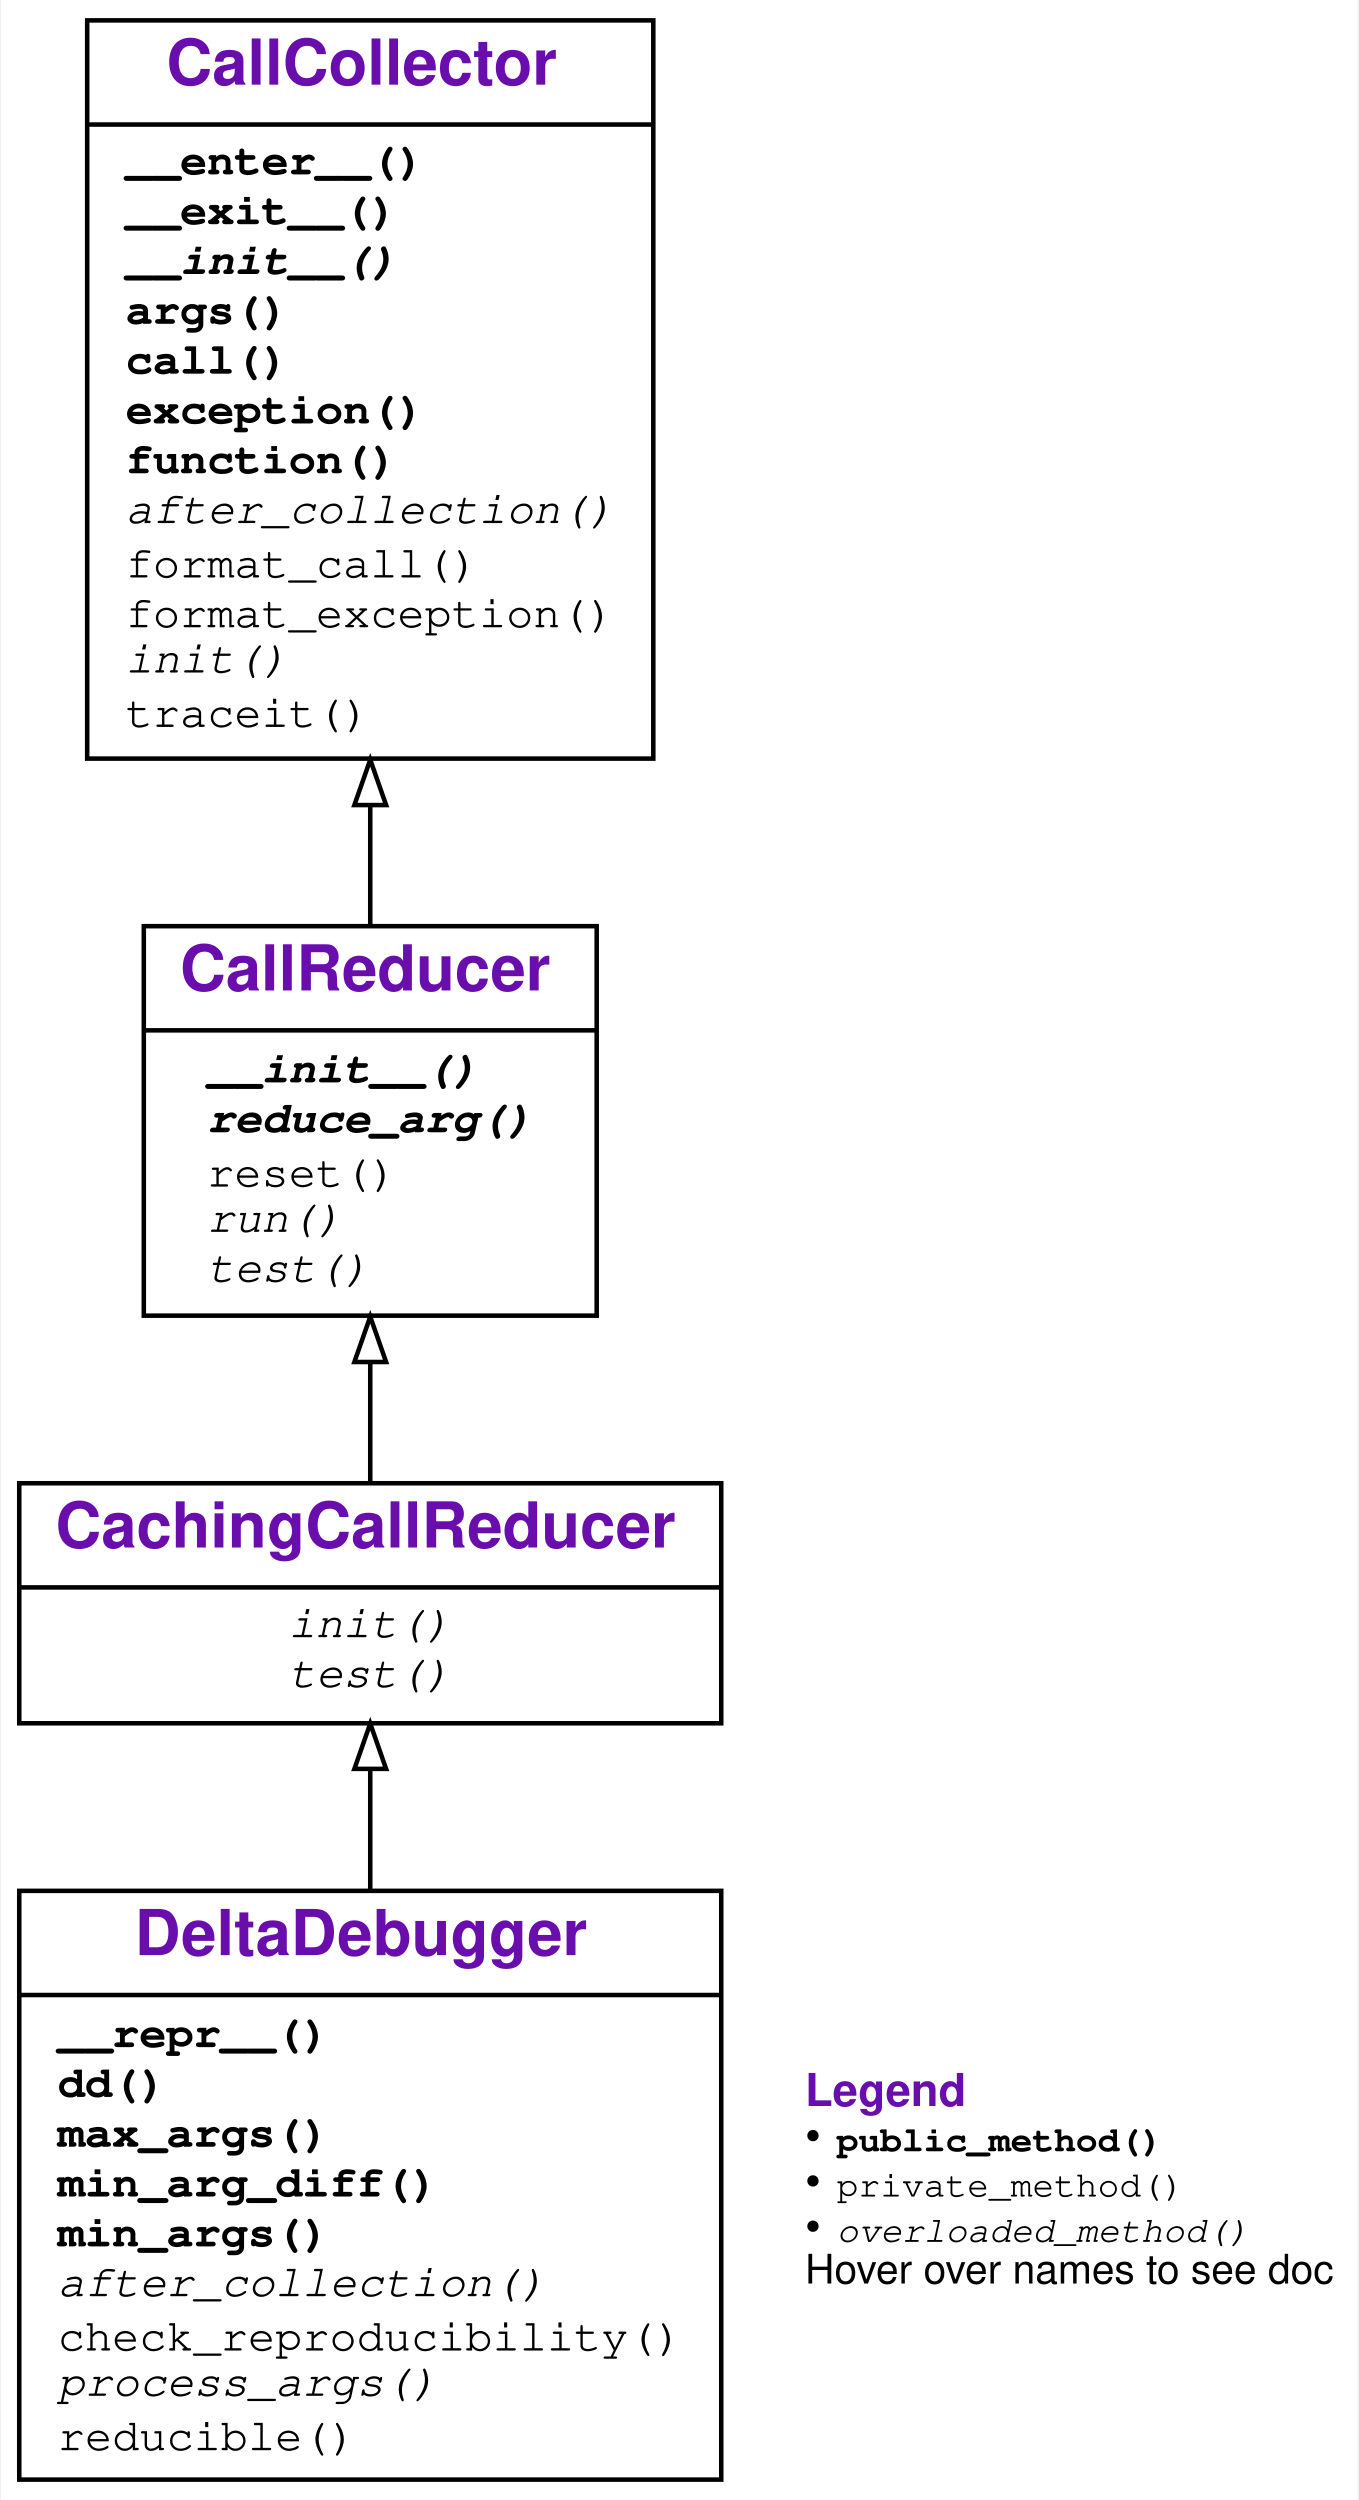
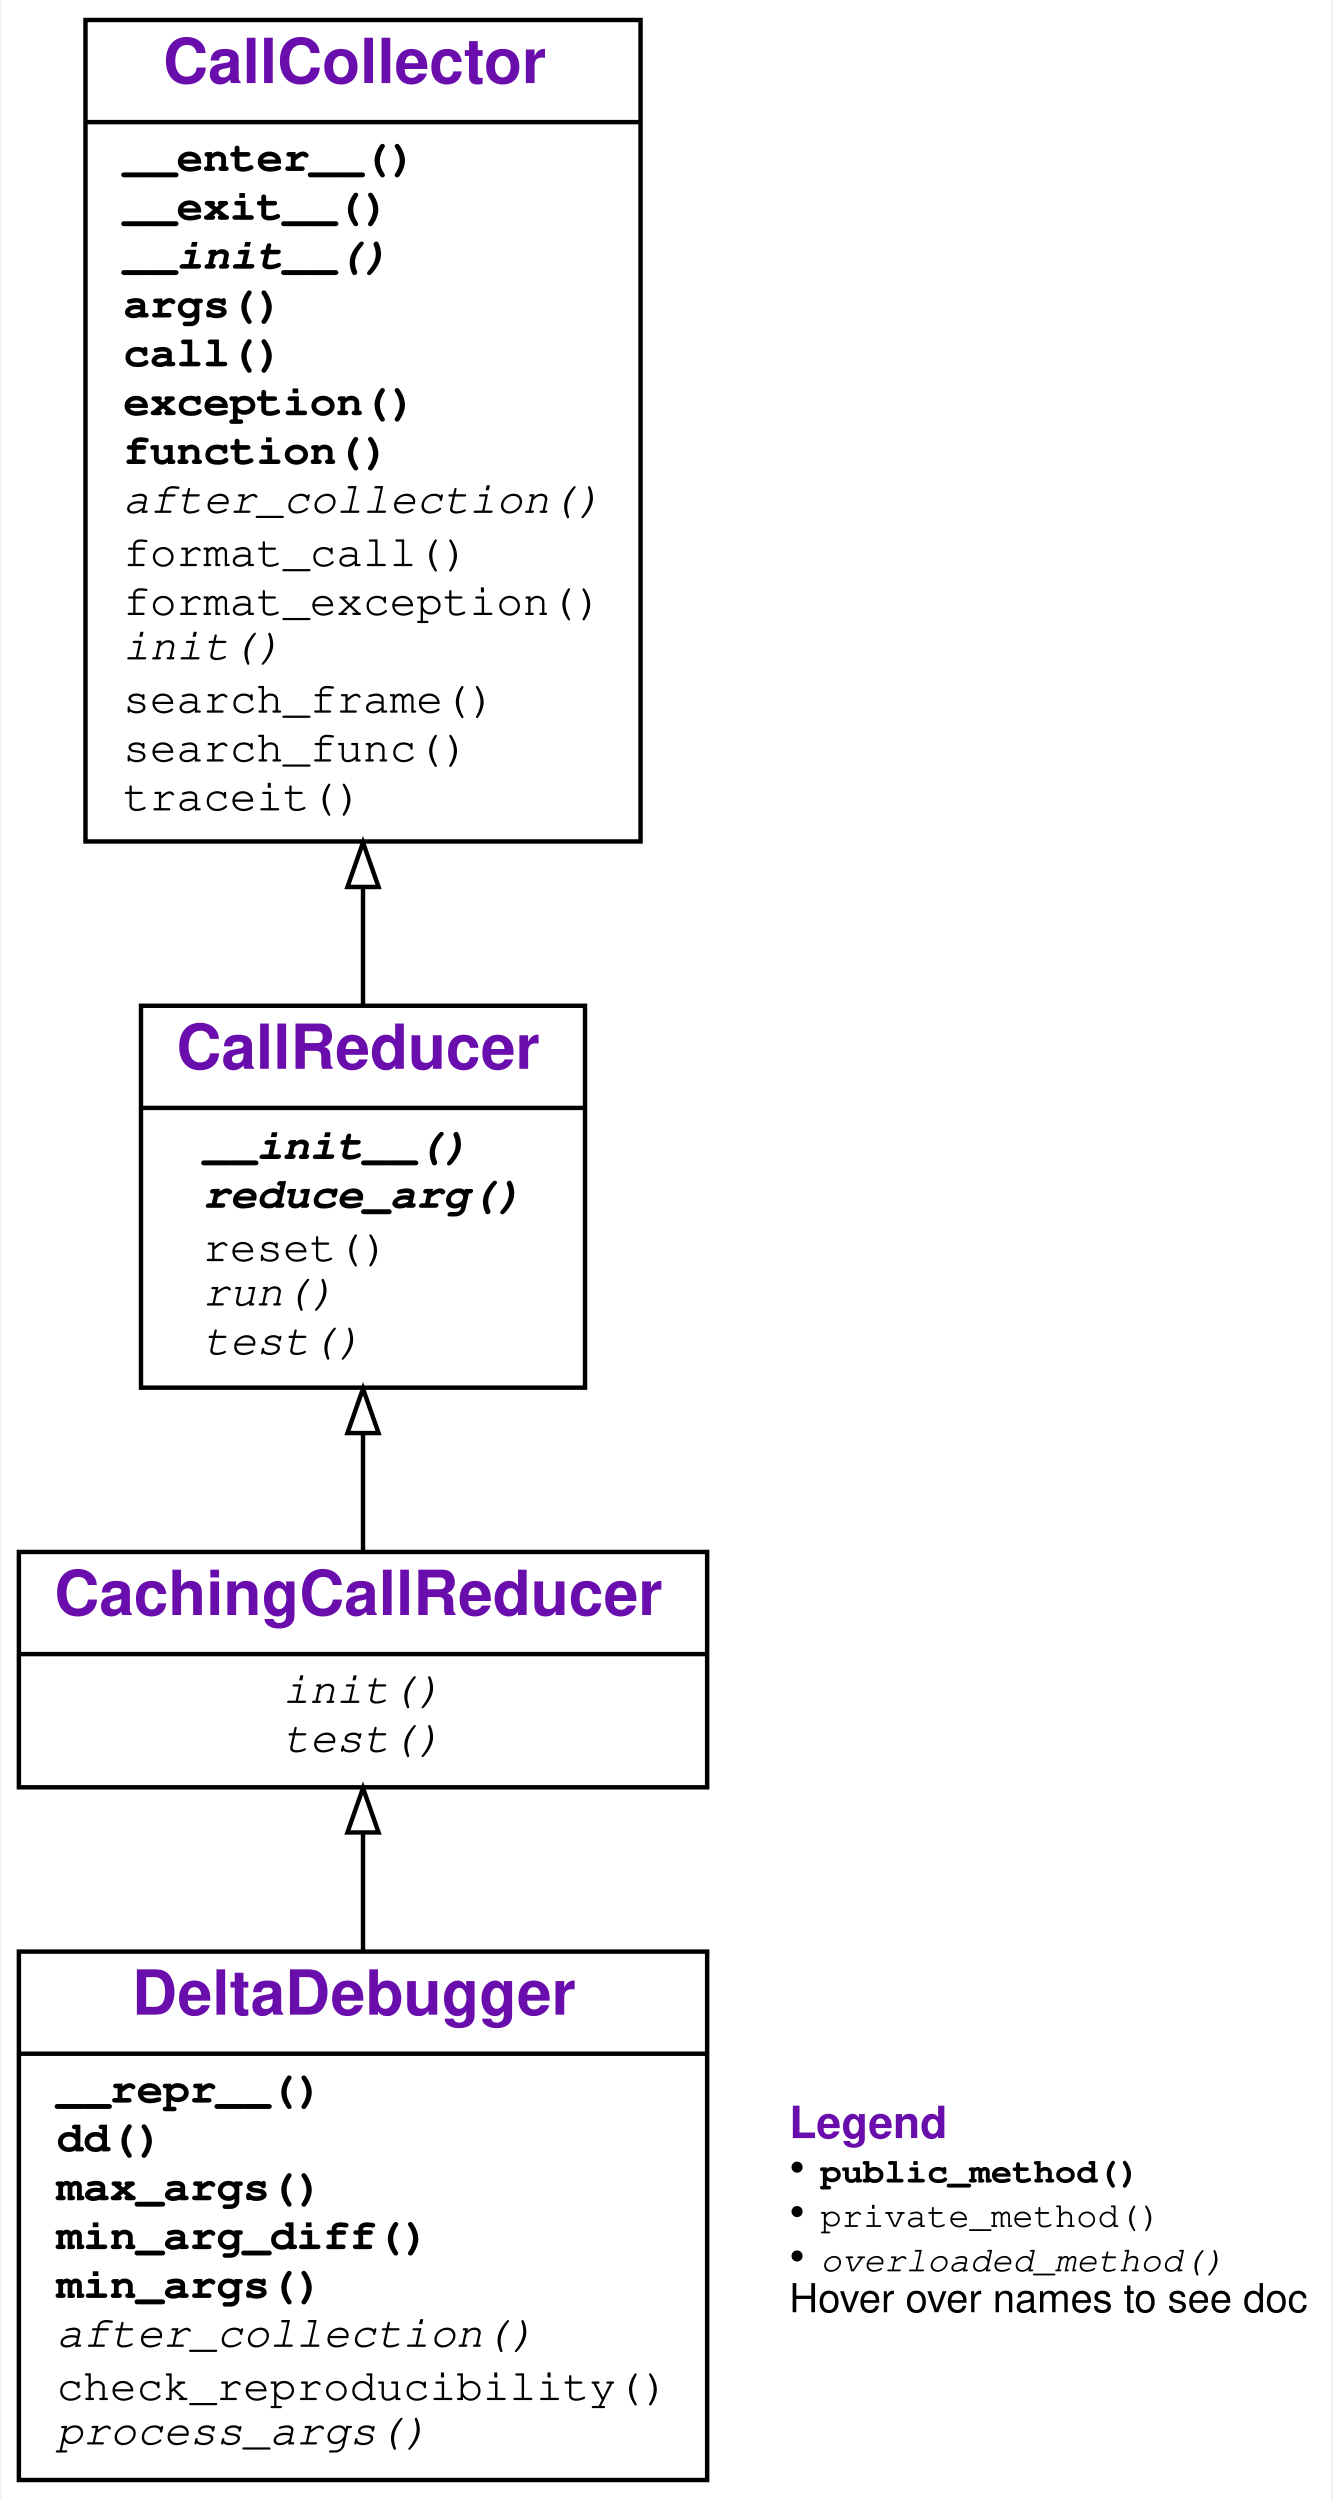
- <svg xmlns="http://www.w3.org/2000/svg" xmlns:xlink="http://www.w3.org/1999/xlink" width="300pt" height="552pt" viewBox="0.00 0.00 299.50 552.00">
-   <g id="graph0" class="graph" transform="scale(1 1) rotate(0) translate(4 548)">
+ <svg xmlns="http://www.w3.org/2000/svg" xmlns:xlink="http://www.w3.org/1999/xlink" width="300pt" height="563pt" viewBox="0.00 0.00 299.50 563.00">
+   <g id="graph0" class="graph" transform="scale(1 1) rotate(0) translate(4 559)">
    <g id="a_graph0">
      <a xlink:title="DeltaDebugger class hierarchy">
-         <polygon fill="#ffffff" stroke="transparent" points="-4,4 -4,-548 295.5,-548 295.5,4 -4,4" />
+         <polygon fill="#ffffff" stroke="transparent" points="-4,4 -4,-559 295.5,-559 295.5,4 -4,4" />
      </a>
    </g>
    <g id="node1" class="node">
      <g id="a_node1">
        <a xlink:href="#" xlink:title="class DeltaDebugger:&#10;Like CallReducer, but cache test outcomes.">
-           <polygon fill="none" stroke="#000000" points="0,-.5 0,-130.5 155,-130.5 155,-.5 0,-.5" />
-           <text text-anchor="start" x="25.5" y="-116.3" font-family="Raleway, Helvetica, Arial, sans-serif" font-weight="bold" font-size="14.00" fill="#6a0dad">DeltaDebugger</text>
-           <polyline fill="none" stroke="#000000" points="0,-107.5 155,-107.5 " />
+           <polygon fill="none" stroke="#000000" points="0,-.5 0,-119.5 155,-119.5 155,-.5 0,-.5" />
+           <text text-anchor="start" x="25.5" y="-105.3" font-family="Raleway, Helvetica, Arial, sans-serif" font-weight="bold" font-size="14.00" fill="#6a0dad">DeltaDebugger</text>
+           <polyline fill="none" stroke="#000000" points="0,-96.5 155,-96.5 " />
          <g id="a_node1_0">
            <a xlink:href="#" xlink:title="DeltaDebugger">
              <g id="a_node1_1">
                <a xlink:href="#" xlink:title="__repr__(self):&#10;Return a string representation of the minimized call.">
-                   <text text-anchor="start" x="8.5" y="-96" font-family="'Fira Mono', 'Source Code Pro', 'Courier', monospace" font-weight="bold" font-size="10.00" fill="#000000">__repr__()</text>
+                   <text text-anchor="start" x="8.5" y="-85.5" font-family="'Fira Mono', 'Source Code Pro', 'Courier', monospace" font-weight="bold" font-size="10.00" fill="#000000">__repr__()</text>
                </a>
              </g>
              <g id="a_node1_2">
                <a xlink:href="#" xlink:title="dd(self, var_to_be_reduced, fail_args, mode='-'):&#10;General Delta Debugging.&#10;fail_args - a dict of (failure-inducing) function arguments;&#10;fail_args[var_to_be_reduced] - the input to apply dd on.&#10;mode tells how the algorithm should operate:&#10;'-': minimize input (ddmin),&#10;'+': maximizing input (ddmax),&#10;'+-': minimizing pass/fail difference (dd)&#10;Returns a triple (pass, fail, diff)&#10;with maximized passing input, minimized failing input,&#10;and their difference (elems in fail, but not in pass).">
-                   <text text-anchor="start" x="8.5" y="-85" font-family="'Fira Mono', 'Source Code Pro', 'Courier', monospace" font-weight="bold" font-size="10.00" fill="#000000">dd()</text>
+                   <text text-anchor="start" x="8.5" y="-74.5" font-family="'Fira Mono', 'Source Code Pro', 'Courier', monospace" font-weight="bold" font-size="10.00" fill="#000000">dd()</text>
                </a>
              </g>
              <g id="a_node1_3">
                <a xlink:href="#" xlink:title="max_args(self):&#10;Return 1-maximal arguments.">
-                   <text text-anchor="start" x="8.5" y="-74" font-family="'Fira Mono', 'Source Code Pro', 'Courier', monospace" font-weight="bold" font-size="10.00" fill="#000000">max_args()</text>
+                   <text text-anchor="start" x="8.5" y="-63.5" font-family="'Fira Mono', 'Source Code Pro', 'Courier', monospace" font-weight="bold" font-size="10.00" fill="#000000">max_args()</text>
                </a>
              </g>
              <g id="a_node1_4">
                <a xlink:href="#" xlink:title="min_arg_diff(self):&#10;Return 1-minimal difference between arguments.">
-                   <text text-anchor="start" x="8.5" y="-63" font-family="'Fira Mono', 'Source Code Pro', 'Courier', monospace" font-weight="bold" font-size="10.00" fill="#000000">min_arg_diff()</text>
+                   <text text-anchor="start" x="8.5" y="-52.5" font-family="'Fira Mono', 'Source Code Pro', 'Courier', monospace" font-weight="bold" font-size="10.00" fill="#000000">min_arg_diff()</text>
                </a>
              </g>
              <g id="a_node1_5">
                <a xlink:href="#" xlink:title="min_args(self):&#10;Return 1-minimal arguments.">
-                   <text text-anchor="start" x="8.5" y="-52" font-family="'Fira Mono', 'Source Code Pro', 'Courier', monospace" font-weight="bold" font-size="10.00" fill="#000000">min_args()</text>
+                   <text text-anchor="start" x="8.5" y="-41.5" font-family="'Fira Mono', 'Source Code Pro', 'Courier', monospace" font-weight="bold" font-size="10.00" fill="#000000">min_args()</text>
                </a>
              </g>
              <g id="a_node1_6">
                <a xlink:href="#" xlink:title="after_collection(self):&#10;Called after collection. To be defined in subclasses.">
-                   <text text-anchor="start" x="8.5" y="-41" font-family="'Fira Mono', 'Source Code Pro', 'Courier', monospace" font-style="italic" font-size="10.00" fill="#000000">after_collection()</text>
+                   <text text-anchor="start" x="8.5" y="-30.5" font-family="'Fira Mono', 'Source Code Pro', 'Courier', monospace" font-style="italic" font-size="10.00" fill="#000000">after_collection()</text>
                </a>
              </g>
              <g id="a_node1_7">
                <a xlink:href="#" xlink:title="check_reproducibility(self)">
-                   <text text-anchor="start" x="8.5" y="-29" font-family="'Fira Mono', 'Source Code Pro', 'Courier', monospace" font-size="10.00" fill="#000000">check_reproducibility()</text>
+                   <text text-anchor="start" x="8.5" y="-18.5" font-family="'Fira Mono', 'Source Code Pro', 'Courier', monospace" font-size="10.00" fill="#000000">check_reproducibility()</text>
                </a>
              </g>
              <g id="a_node1_8">
                <a xlink:href="#" xlink:title="process_args(self, strategy, **strategy_args):&#10;Reduce all reducible arguments, using strategy(var, args).&#10;Can be overloaded in subclasses.">
-                   <text text-anchor="start" x="8.5" y="-19" font-family="'Fira Mono', 'Source Code Pro', 'Courier', monospace" font-style="italic" font-size="10.00" fill="#000000">process_args()</text>
-                 </a>
-               </g>
-               <g id="a_node1_9">
-                 <a xlink:href="#" xlink:title="reducible(self, arg)">
-                   <text text-anchor="start" x="8.5" y="-7" font-family="'Fira Mono', 'Source Code Pro', 'Courier', monospace" font-size="10.00" fill="#000000">reducible()</text>
+                   <text text-anchor="start" x="8.5" y="-8.5" font-family="'Fira Mono', 'Source Code Pro', 'Courier', monospace" font-style="italic" font-size="10.00" fill="#000000">process_args()</text>
                </a>
              </g>
            </a>
          </g>
        </a>
      </g>
    </g>
    <g id="node2" class="node">
      <g id="a_node2">
        <a xlink:href="#" xlink:title="class CachingCallReducer:&#10;Like CallReducer, but cache test outcomes.">
-           <polygon fill="none" stroke="#000000" points="0,-167.5 0,-220.5 155,-220.5 155,-167.5 0,-167.5" />
-           <text text-anchor="start" x="8" y="-206.3" font-family="Raleway, Helvetica, Arial, sans-serif" font-weight="bold" font-size="14.00" fill="#6a0dad">CachingCallReducer</text>
-           <polyline fill="none" stroke="#000000" points="0,-197.5 155,-197.5 " />
-           <g id="a_node2_10">
+           <polygon fill="none" stroke="#000000" points="0,-156.5 0,-209.5 155,-209.5 155,-156.5 0,-156.5" />
+           <text text-anchor="start" x="8" y="-195.3" font-family="Raleway, Helvetica, Arial, sans-serif" font-weight="bold" font-size="14.00" fill="#6a0dad">CachingCallReducer</text>
+           <polyline fill="none" stroke="#000000" points="0,-186.5 155,-186.5 " />
+           <g id="a_node2_9">
            <a xlink:href="#" xlink:title="CachingCallReducer">
+               <g id="a_node2_10">
+                 <a xlink:href="#" xlink:title="init(self):&#10;Reset for new collection.">
+                   <text text-anchor="start" x="59.5" y="-175.5" font-family="'Fira Mono', 'Source Code Pro', 'Courier', monospace" font-style="italic" font-size="10.00" fill="#000000">init()</text>
+                 </a>
+               </g>
              <g id="a_node2_11">
-                 <a xlink:href="#" xlink:title="init(self):&#10;Reset for new collection.">
-                   <text text-anchor="start" x="59.5" y="-186.5" font-family="'Fira Mono', 'Source Code Pro', 'Courier', monospace" font-style="italic" font-size="10.00" fill="#000000">init()</text>
-                 </a>
-               </g>
-               <g id="a_node2_12">
                <a xlink:href="#" xlink:title="test(self, args):&#10;Like run(), but also log detail and keep statistics.">
-                   <text text-anchor="start" x="59.5" y="-175.5" font-family="'Fira Mono', 'Source Code Pro', 'Courier', monospace" font-style="italic" font-size="10.00" fill="#000000">test()</text>
+                   <text text-anchor="start" x="59.5" y="-164.5" font-family="'Fira Mono', 'Source Code Pro', 'Courier', monospace" font-style="italic" font-size="10.00" fill="#000000">test()</text>
                </a>
              </g>
            </a>
          </g>
        </a>
      </g>
    </g>
    <g id="edge1" class="edge">
-       <path fill="none" stroke="#000000" d="M77.5,-130.503C77.5,-139.695 77.5,-148.866 77.5,-157.263" />
-       <polygon fill="none" stroke="#000000" points="74,-157.431 77.5,-167.431 81,-157.431 74,-157.431" />
+       <path fill="none" stroke="#000000" d="M77.5,-119.698C77.5,-128.736 77.5,-137.826 77.5,-146.186" />
+       <polygon fill="none" stroke="#000000" points="74,-146.326 77.5,-156.326 81,-146.326 74,-146.326" />
    </g>
    <g id="node3" class="node">
      <g id="a_node3">
        <a xlink:href="#" xlink:title="class CallReducer:&#10;Collect an exception-raising function call f().&#10;Use as `with CallCollector(): f()`">
-           <polygon fill="none" stroke="#000000" points="27.5,-257.5 27.5,-343.5 127.5,-343.5 127.5,-257.5 27.5,-257.5" />
-           <text text-anchor="start" x="35.5" y="-329.3" font-family="Raleway, Helvetica, Arial, sans-serif" font-weight="bold" font-size="14.00" fill="#6a0dad">CallReducer</text>
-           <polyline fill="none" stroke="#000000" points="27.5,-320.5 127.5,-320.5 " />
-           <g id="a_node3_13">
+           <polygon fill="none" stroke="#000000" points="27.5,-246.5 27.5,-332.5 127.5,-332.5 127.5,-246.5 27.5,-246.5" />
+           <text text-anchor="start" x="35.5" y="-318.3" font-family="Raleway, Helvetica, Arial, sans-serif" font-weight="bold" font-size="14.00" fill="#6a0dad">CallReducer</text>
+           <polyline fill="none" stroke="#000000" points="27.5,-309.5 127.5,-309.5 " />
+           <g id="a_node3_12">
            <a xlink:href="#" xlink:title="CallReducer">
+               <g id="a_node3_13">
+                 <a xlink:href="#" xlink:title="__init__(self, log=False):&#10;Initialize. If log is True, enable logging.">
+                   <text text-anchor="start" x="41.5" y="-298" font-family="'Fira Mono', 'Source Code Pro', 'Courier', monospace" font-weight="bold" font-style="italic" font-size="10.00" fill="#000000">__init__()</text>
+                 </a>
+               </g>
              <g id="a_node3_14">
-                 <a xlink:href="#" xlink:title="__init__(self, log=False):&#10;Initialize. If log is True, enable logging.">
-                   <text text-anchor="start" x="41.5" y="-309" font-family="'Fira Mono', 'Source Code Pro', 'Courier', monospace" font-weight="bold" font-style="italic" font-size="10.00" fill="#000000">__init__()</text>
+                 <a xlink:href="#" xlink:title="reduce_arg(self, var_to_be_reduced, args):&#10;Determine and return a minimal value for var_to_be_reduced.&#10;To be overloaded in subclasses.">
+                   <text text-anchor="start" x="41.5" y="-287" font-family="'Fira Mono', 'Source Code Pro', 'Courier', monospace" font-weight="bold" font-style="italic" font-size="10.00" fill="#000000">reduce_arg()</text>
                </a>
              </g>
              <g id="a_node3_15">
-                 <a xlink:href="#" xlink:title="reduce_arg(self, var_to_be_reduced, args):&#10;Determine and return a minimal value for var_to_be_reduced.&#10;To be overloaded in subclasses.">
-                   <text text-anchor="start" x="41.5" y="-298" font-family="'Fira Mono', 'Source Code Pro', 'Courier', monospace" font-weight="bold" font-style="italic" font-size="10.00" fill="#000000">reduce_arg()</text>
+                 <a xlink:href="#" xlink:title="reset(self):&#10;Reset the number of tests.">
+                   <text text-anchor="start" x="41.5" y="-275" font-family="'Fira Mono', 'Source Code Pro', 'Courier', monospace" font-size="10.00" fill="#000000">reset()</text>
                </a>
              </g>
              <g id="a_node3_16">
-                 <a xlink:href="#" xlink:title="reset(self):&#10;Reset the number of tests.">
-                   <text text-anchor="start" x="41.5" y="-286" font-family="'Fira Mono', 'Source Code Pro', 'Courier', monospace" font-size="10.00" fill="#000000">reset()</text>
+                 <a xlink:href="#" xlink:title="run(self, args):&#10;Run collected function with args. Return&#10;* PASS if no exception occurred&#10;* FAIL if the collected exception occurred&#10;* UNRESOLVED if some other exception occurred.&#10;Not to be used directly; can be overloaded in subclasses.">
+                   <text text-anchor="start" x="41.5" y="-265" font-family="'Fira Mono', 'Source Code Pro', 'Courier', monospace" font-style="italic" font-size="10.00" fill="#000000">run()</text>
                </a>
              </g>
              <g id="a_node3_17">
-                 <a xlink:href="#" xlink:title="run(self, args):&#10;Run collected function with args. Return&#10;* PASS if no exception occurred&#10;* FAIL if the collected exception occurred&#10;* UNRESOLVED if some other exception occurred.&#10;Not to be used directly; can be overloaded in subclasses.">
-                   <text text-anchor="start" x="41.5" y="-276" font-family="'Fira Mono', 'Source Code Pro', 'Courier', monospace" font-style="italic" font-size="10.00" fill="#000000">run()</text>
-                 </a>
-               </g>
-               <g id="a_node3_18">
                <a xlink:href="#" xlink:title="test(self, args):&#10;Like run(), but also log detail and keep statistics.">
-                   <text text-anchor="start" x="41.5" y="-265" font-family="'Fira Mono', 'Source Code Pro', 'Courier', monospace" font-style="italic" font-size="10.00" fill="#000000">test()</text>
+                   <text text-anchor="start" x="41.5" y="-254" font-family="'Fira Mono', 'Source Code Pro', 'Courier', monospace" font-style="italic" font-size="10.00" fill="#000000">test()</text>
                </a>
              </g>
            </a>
          </g>
        </a>
      </g>
    </g>
    <g id="edge2" class="edge">
-       <path fill="none" stroke="#000000" d="M77.5,-220.6C77.5,-228.657 77.5,-237.812 77.5,-246.977" />
-       <polygon fill="none" stroke="#000000" points="74,-247.271 77.5,-257.271 81,-247.271 74,-247.271" />
+       <path fill="none" stroke="#000000" d="M77.5,-209.6C77.5,-217.657 77.5,-226.812 77.5,-235.977" />
+       <polygon fill="none" stroke="#000000" points="74,-236.271 77.5,-246.271 81,-236.271 74,-236.271" />
    </g>
    <g id="node4" class="node">
      <g id="a_node4">
        <a xlink:href="#" xlink:title="class CallCollector:&#10;Collect an exception-raising function call f().&#10;Use as `with CallCollector(): f()`">
-           <polygon fill="none" stroke="#000000" points="15,-380.5 15,-543.5 140,-543.5 140,-380.5 15,-380.5" />
-           <text text-anchor="start" x="32.5" y="-529.3" font-family="Raleway, Helvetica, Arial, sans-serif" font-weight="bold" font-size="14.00" fill="#6a0dad">CallCollector</text>
-           <polyline fill="none" stroke="#000000" points="15,-520.5 140,-520.5 " />
-           <g id="a_node4_19">
+           <polygon fill="none" stroke="#000000" points="15,-369.5 15,-554.5 140,-554.5 140,-369.5 15,-369.5" />
+           <text text-anchor="start" x="32.5" y="-540.3" font-family="Raleway, Helvetica, Arial, sans-serif" font-weight="bold" font-size="14.00" fill="#6a0dad">CallCollector</text>
+           <polyline fill="none" stroke="#000000" points="15,-531.5 140,-531.5 " />
+           <g id="a_node4_18">
            <a xlink:href="#" xlink:title="CallCollector">
+               <g id="a_node4_19">
+                 <a xlink:href="#" xlink:title="__enter__(self):&#10;Called at begin of `with` block. Turn tracing on.">
+                   <text text-anchor="start" x="23.5" y="-520.5" font-family="'Fira Mono', 'Source Code Pro', 'Courier', monospace" font-weight="bold" font-size="10.00" fill="#000000">__enter__()</text>
+                 </a>
+               </g>
              <g id="a_node4_20">
-                 <a xlink:href="#" xlink:title="__enter__(self):&#10;Called at begin of `with` block. Turn tracing on.">
-                   <text text-anchor="start" x="23.5" y="-509.5" font-family="'Fira Mono', 'Source Code Pro', 'Courier', monospace" font-weight="bold" font-size="10.00" fill="#000000">__enter__()</text>
+                 <a xlink:href="#" xlink:title="__exit__(self, exc_type, exc_value, traceback):&#10;Called at end of `with` block. Turn tracing off.">
+                   <text text-anchor="start" x="23.5" y="-509.5" font-family="'Fira Mono', 'Source Code Pro', 'Courier', monospace" font-weight="bold" font-size="10.00" fill="#000000">__exit__()</text>
                </a>
              </g>
              <g id="a_node4_21">
-                 <a xlink:href="#" xlink:title="__exit__(self, exc_type, exc_value, traceback):&#10;Called at end of `with` block. Turn tracing off.">
-                   <text text-anchor="start" x="23.5" y="-498.5" font-family="'Fira Mono', 'Source Code Pro', 'Courier', monospace" font-weight="bold" font-size="10.00" fill="#000000">__exit__()</text>
+                 <a xlink:href="#" xlink:title="__init__(self):&#10;Initialize collector">
+                   <text text-anchor="start" x="23.5" y="-498.5" font-family="'Fira Mono', 'Source Code Pro', 'Courier', monospace" font-weight="bold" font-style="italic" font-size="10.00" fill="#000000">__init__()</text>
                </a>
              </g>
              <g id="a_node4_22">
-                 <a xlink:href="#" xlink:title="__init__(self):&#10;Initialize collector">
-                   <text text-anchor="start" x="23.5" y="-487.5" font-family="'Fira Mono', 'Source Code Pro', 'Courier', monospace" font-weight="bold" font-style="italic" font-size="10.00" fill="#000000">__init__()</text>
+                 <a xlink:href="#" xlink:title="args(self):&#10;Return the dictionary of collected arguments.">
+                   <text text-anchor="start" x="23.5" y="-487.5" font-family="'Fira Mono', 'Source Code Pro', 'Courier', monospace" font-weight="bold" font-size="10.00" fill="#000000">args()</text>
                </a>
              </g>
              <g id="a_node4_23">
-                 <a xlink:href="#" xlink:title="args(self):&#10;Return the dictionary of collected arguments.">
-                   <text text-anchor="start" x="23.5" y="-476.5" font-family="'Fira Mono', 'Source Code Pro', 'Courier', monospace" font-weight="bold" font-size="10.00" fill="#000000">args()</text>
+                 <a xlink:href="#" xlink:title="call(self, new_args=None):&#10;Call collected function. If new_args is given,&#10;override arguments from its {var: value} entries.">
+                   <text text-anchor="start" x="23.5" y="-476.5" font-family="'Fira Mono', 'Source Code Pro', 'Courier', monospace" font-weight="bold" font-size="10.00" fill="#000000">call()</text>
                </a>
              </g>
              <g id="a_node4_24">
-                 <a xlink:href="#" xlink:title="call(self, new_args={}):&#10;Call collected function. If new_args is given,&#10;override arguments from its {var: value} entries.">
-                   <text text-anchor="start" x="23.5" y="-465.5" font-family="'Fira Mono', 'Source Code Pro', 'Courier', monospace" font-weight="bold" font-size="10.00" fill="#000000">call()</text>
+                 <a xlink:href="#" xlink:title="exception(self):&#10;Return the exception produced.">
+                   <text text-anchor="start" x="23.5" y="-465.5" font-family="'Fira Mono', 'Source Code Pro', 'Courier', monospace" font-weight="bold" font-size="10.00" fill="#000000">exception()</text>
                </a>
              </g>
              <g id="a_node4_25">
-                 <a xlink:href="#" xlink:title="exception(self):&#10;Return the exception produced.">
-                   <text text-anchor="start" x="23.5" y="-454.5" font-family="'Fira Mono', 'Source Code Pro', 'Courier', monospace" font-weight="bold" font-size="10.00" fill="#000000">exception()</text>
+                 <a xlink:href="#" xlink:title="function(self):&#10;Return the function called.">
+                   <text text-anchor="start" x="23.5" y="-454.5" font-family="'Fira Mono', 'Source Code Pro', 'Courier', monospace" font-weight="bold" font-size="10.00" fill="#000000">function()</text>
                </a>
              </g>
              <g id="a_node4_26">
-                 <a xlink:href="#" xlink:title="function(self):&#10;Return the function called.">
-                   <text text-anchor="start" x="23.5" y="-443.5" font-family="'Fira Mono', 'Source Code Pro', 'Courier', monospace" font-weight="bold" font-size="10.00" fill="#000000">function()</text>
+                 <a xlink:href="#" xlink:title="after_collection(self):&#10;Called after collection. To be defined in subclasses.">
+                   <text text-anchor="start" x="23.5" y="-443.5" font-family="'Fira Mono', 'Source Code Pro', 'Courier', monospace" font-style="italic" font-size="10.00" fill="#000000">after_collection()</text>
                </a>
              </g>
              <g id="a_node4_27">
-                 <a xlink:href="#" xlink:title="after_collection(self):&#10;Called after collection. To be defined in subclasses.">
-                   <text text-anchor="start" x="23.5" y="-432.5" font-family="'Fira Mono', 'Source Code Pro', 'Courier', monospace" font-style="italic" font-size="10.00" fill="#000000">after_collection()</text>
+                 <a xlink:href="#" xlink:title="format_call(self, args=None):&#10;Return a string representing a call of the function with given args.">
+                   <text text-anchor="start" x="23.5" y="-431.5" font-family="'Fira Mono', 'Source Code Pro', 'Courier', monospace" font-size="10.00" fill="#000000">format_call()</text>
                </a>
              </g>
              <g id="a_node4_28">
-                 <a xlink:href="#" xlink:title="format_call(self, args=None):&#10;Return a string representing a call of the function with given args.">
-                   <text text-anchor="start" x="23.5" y="-420.5" font-family="'Fira Mono', 'Source Code Pro', 'Courier', monospace" font-size="10.00" fill="#000000">format_call()</text>
+                 <a xlink:href="#" xlink:title="format_exception(self, exc=None):&#10;Return a string representing the given exception.">
+                   <text text-anchor="start" x="23.5" y="-420.5" font-family="'Fira Mono', 'Source Code Pro', 'Courier', monospace" font-size="10.00" fill="#000000">format_exception()</text>
                </a>
              </g>
              <g id="a_node4_29">
-                 <a xlink:href="#" xlink:title="format_exception(self, exc=None):&#10;Return a string representing the given exception.">
-                   <text text-anchor="start" x="23.5" y="-409.5" font-family="'Fira Mono', 'Source Code Pro', 'Courier', monospace" font-size="10.00" fill="#000000">format_exception()</text>
+                 <a xlink:href="#" xlink:title="init(self):&#10;Reset for new collection.">
+                   <text text-anchor="start" x="23.5" y="-410.5" font-family="'Fira Mono', 'Source Code Pro', 'Courier', monospace" font-style="italic" font-size="10.00" fill="#000000">init()</text>
                </a>
              </g>
              <g id="a_node4_30">
-                 <a xlink:href="#" xlink:title="init(self):&#10;Reset for new collection.">
-                   <text text-anchor="start" x="23.5" y="-399.5" font-family="'Fira Mono', 'Source Code Pro', 'Courier', monospace" font-style="italic" font-size="10.00" fill="#000000">init()</text>
+                 <a xlink:href="#" xlink:title="search_frame(self, name, frame):&#10;Return a pair (`frame`, `item`)&#10;in which the function `name` is defined as `item`.">
+                   <text text-anchor="start" x="23.5" y="-398.5" font-family="'Fira Mono', 'Source Code Pro', 'Courier', monospace" font-size="10.00" fill="#000000">search_frame()</text>
                </a>
              </g>
              <g id="a_node4_31">
+                 <a xlink:href="#" xlink:title="search_func(self, name, frame):&#10;Search in callers for a definition of the function `name`">
+                   <text text-anchor="start" x="23.5" y="-387.5" font-family="'Fira Mono', 'Source Code Pro', 'Courier', monospace" font-size="10.00" fill="#000000">search_func()</text>
+                 </a>
+               </g>
+               <g id="a_node4_32">
                <a xlink:href="#" xlink:title="traceit(self, frame, event, arg):&#10;Tracing function. Collect first call, then turn tracing off.">
-                   <text text-anchor="start" x="23.5" y="-387.5" font-family="'Fira Mono', 'Source Code Pro', 'Courier', monospace" font-size="10.00" fill="#000000">traceit()</text>
+                   <text text-anchor="start" x="23.5" y="-376.5" font-family="'Fira Mono', 'Source Code Pro', 'Courier', monospace" font-size="10.00" fill="#000000">traceit()</text>
                </a>
              </g>
            </a>
          </g>
        </a>
      </g>
    </g>
    <g id="edge3" class="edge">
-       <path fill="none" stroke="#000000" d="M77.5,-343.779C77.5,-352.082 77.5,-361.063 77.5,-370.238" />
-       <polygon fill="none" stroke="#000000" points="74,-370.246 77.5,-380.246 81,-370.247 74,-370.246" />
+       <path fill="none" stroke="#000000" d="M77.5,-332.584C77.5,-340.865 77.5,-349.862 77.5,-359.124" />
+       <polygon fill="none" stroke="#000000" points="74,-359.258 77.5,-369.258 81,-359.258 74,-359.258" />
    </g>
    <g id="node5" class="node">
-       <text text-anchor="start" x="173.5" y="-83" font-family="Raleway, Helvetica, Arial, sans-serif" font-weight="bold" font-size="10.00" fill="#6a0dad">Legend</text>
-       <text text-anchor="start" x="173.5" y="-73" font-family="Raleway, Helvetica, Arial, sans-serif" font-size="10.00" fill="#000000">• </text>
-       <text text-anchor="start" x="180.5" y="-73" font-family="'Fira Mono', 'Source Code Pro', 'Courier', monospace" font-weight="bold" font-size="8.00" fill="#000000">public_method()</text>
-       <text text-anchor="start" x="173.5" y="-63" font-family="Raleway, Helvetica, Arial, sans-serif" font-size="10.00" fill="#000000">• </text>
-       <text text-anchor="start" x="180.5" y="-63" font-family="'Fira Mono', 'Source Code Pro', 'Courier', monospace" font-size="8.00" fill="#000000">private_method()</text>
-       <text text-anchor="start" x="173.5" y="-53" font-family="Raleway, Helvetica, Arial, sans-serif" font-size="10.00" fill="#000000">• </text>
-       <text text-anchor="start" x="180.5" y="-53" font-family="'Fira Mono', 'Source Code Pro', 'Courier', monospace" font-style="italic" font-size="8.00" fill="#000000">overloaded_method()</text>
-       <text text-anchor="start" x="173.5" y="-43.8" font-family="Helvetica,sans-Serif" font-size="9.00" fill="#000000">Hover over names to see doc</text>
+       <text text-anchor="start" x="173.5" y="-77.5" font-family="Raleway, Helvetica, Arial, sans-serif" font-weight="bold" font-size="10.00" fill="#6a0dad">Legend</text>
+       <text text-anchor="start" x="173.5" y="-67.5" font-family="Raleway, Helvetica, Arial, sans-serif" font-size="10.00" fill="#000000">• </text>
+       <text text-anchor="start" x="180.5" y="-67.5" font-family="'Fira Mono', 'Source Code Pro', 'Courier', monospace" font-weight="bold" font-size="8.00" fill="#000000">public_method()</text>
+       <text text-anchor="start" x="173.5" y="-57.5" font-family="Raleway, Helvetica, Arial, sans-serif" font-size="10.00" fill="#000000">• </text>
+       <text text-anchor="start" x="180.5" y="-57.5" font-family="'Fira Mono', 'Source Code Pro', 'Courier', monospace" font-size="8.00" fill="#000000">private_method()</text>
+       <text text-anchor="start" x="173.5" y="-47.5" font-family="Raleway, Helvetica, Arial, sans-serif" font-size="10.00" fill="#000000">• </text>
+       <text text-anchor="start" x="180.5" y="-47.5" font-family="'Fira Mono', 'Source Code Pro', 'Courier', monospace" font-style="italic" font-size="8.00" fill="#000000">overloaded_method()</text>
+       <text text-anchor="start" x="173.5" y="-38.3" font-family="Helvetica,sans-Serif" font-size="9.00" fill="#000000">Hover over names to see doc</text>
    </g>
  </g>
</svg>
